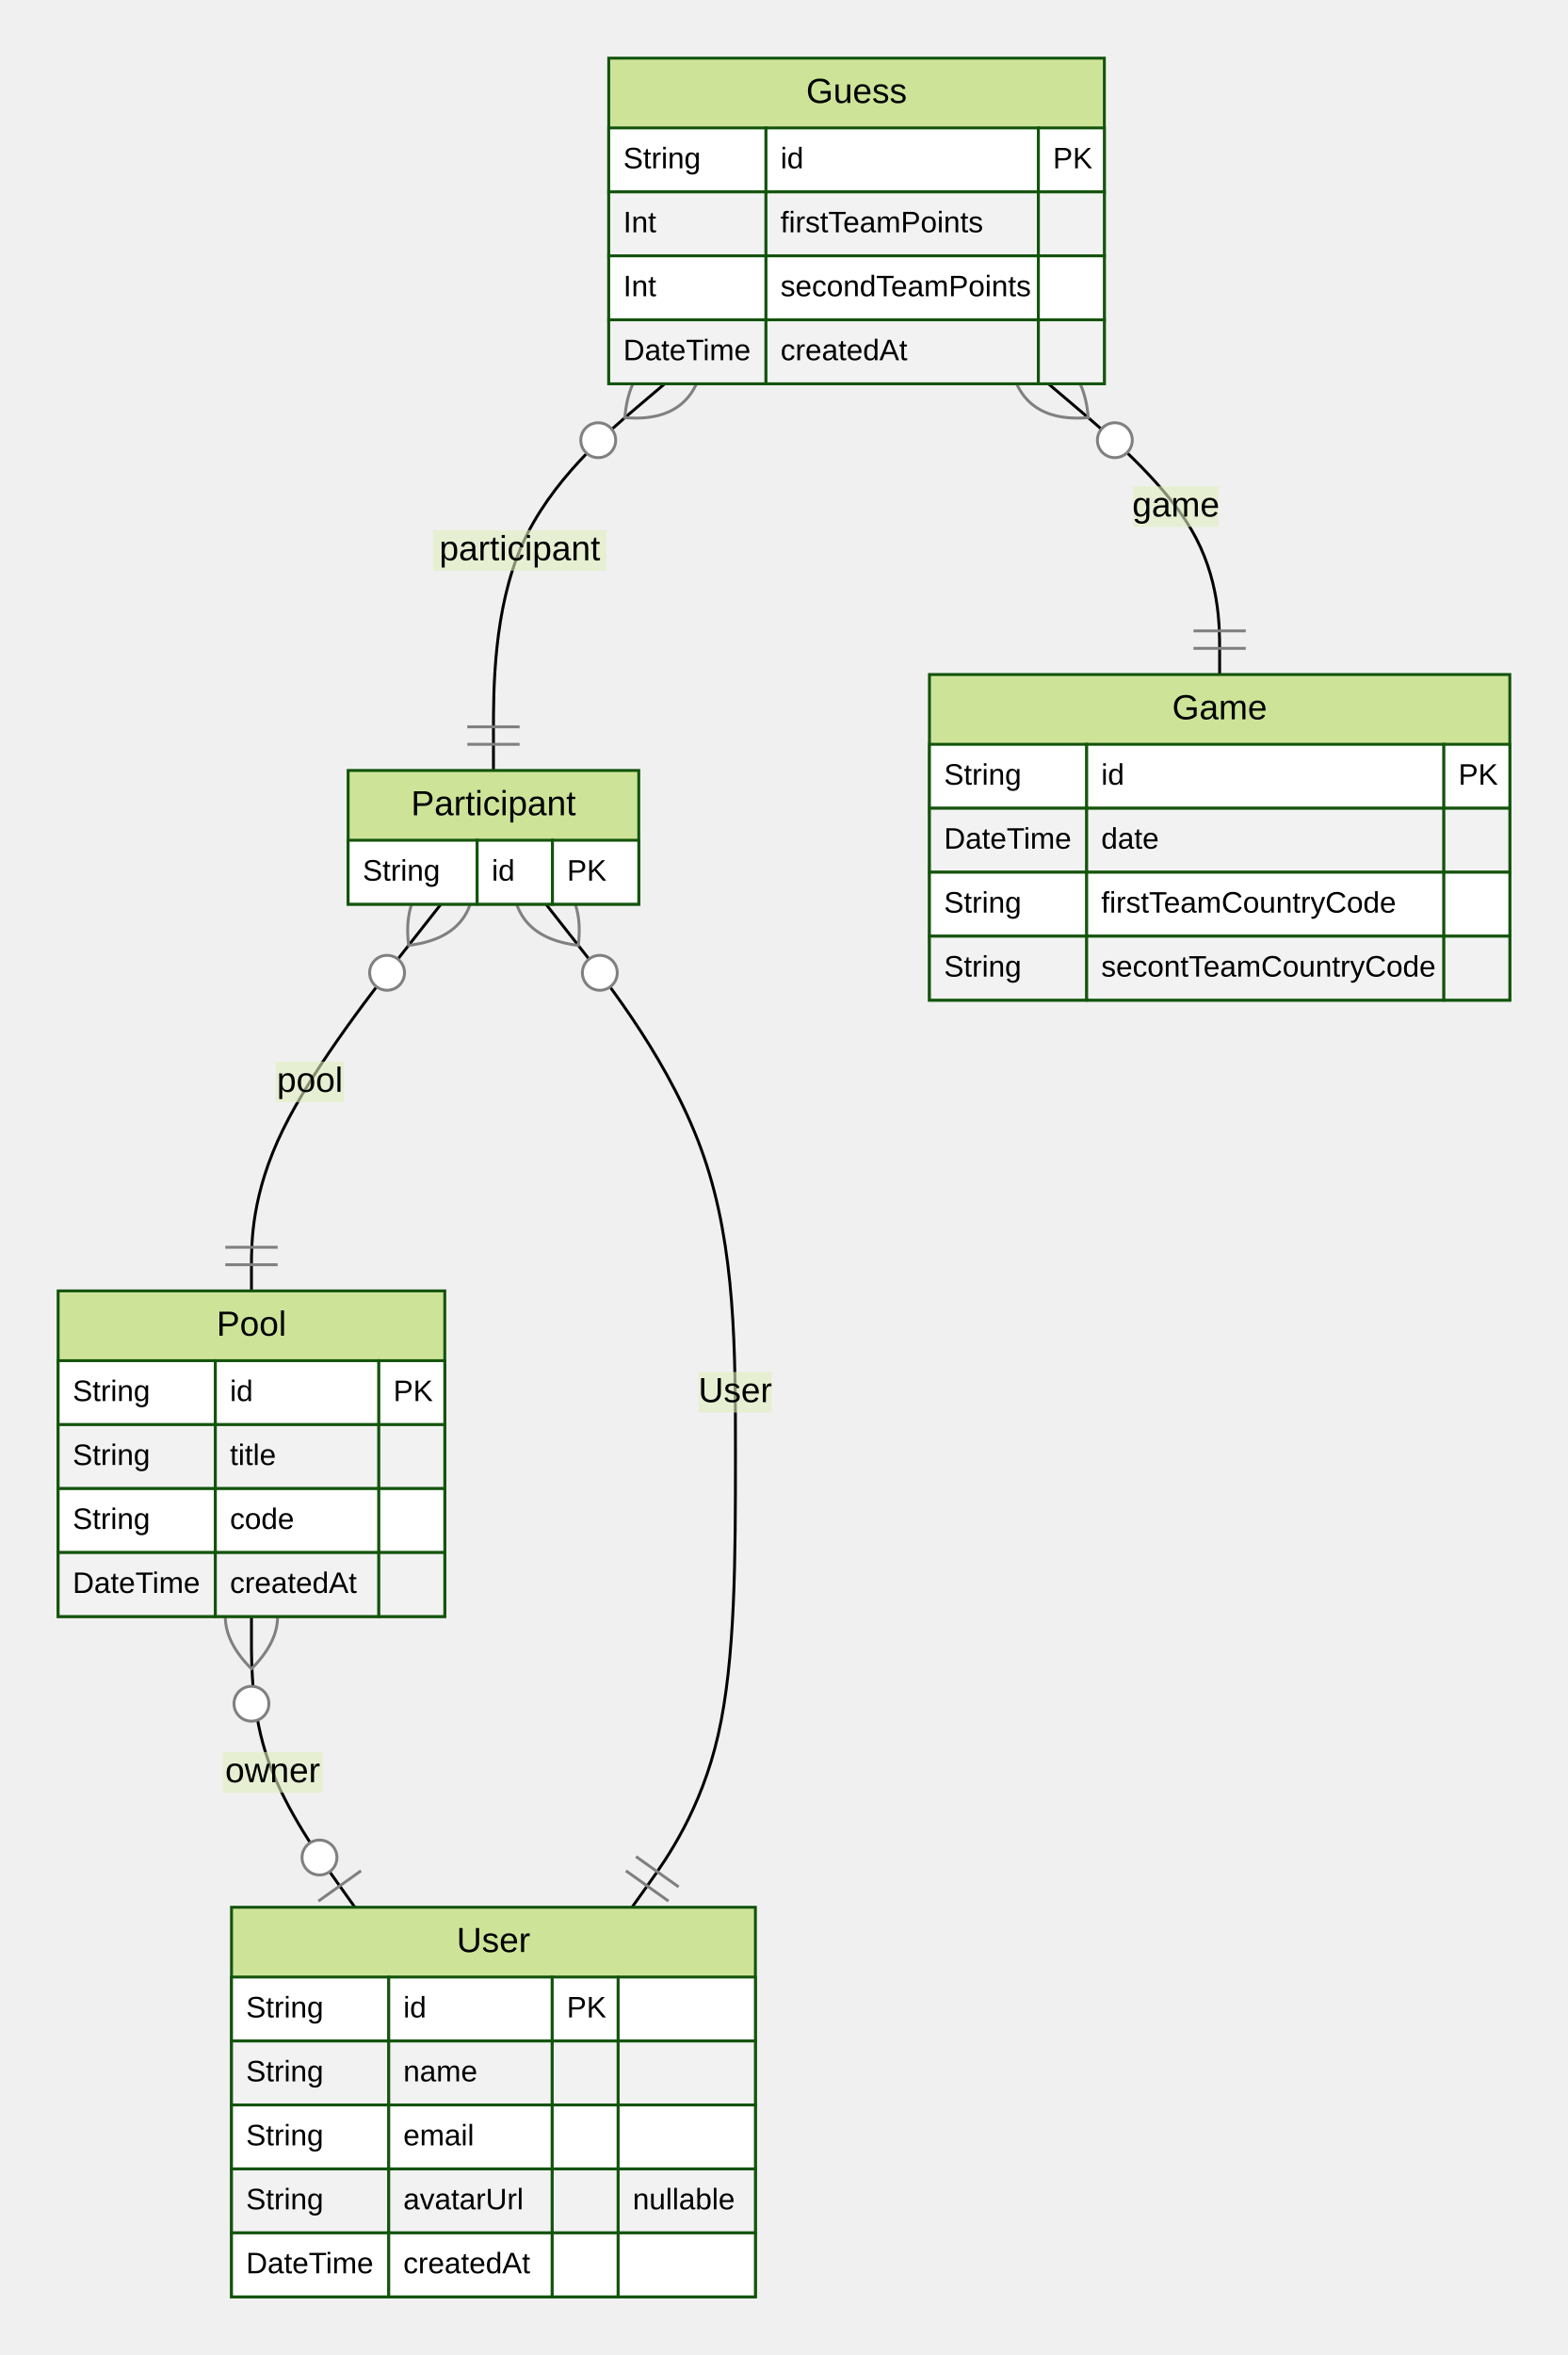
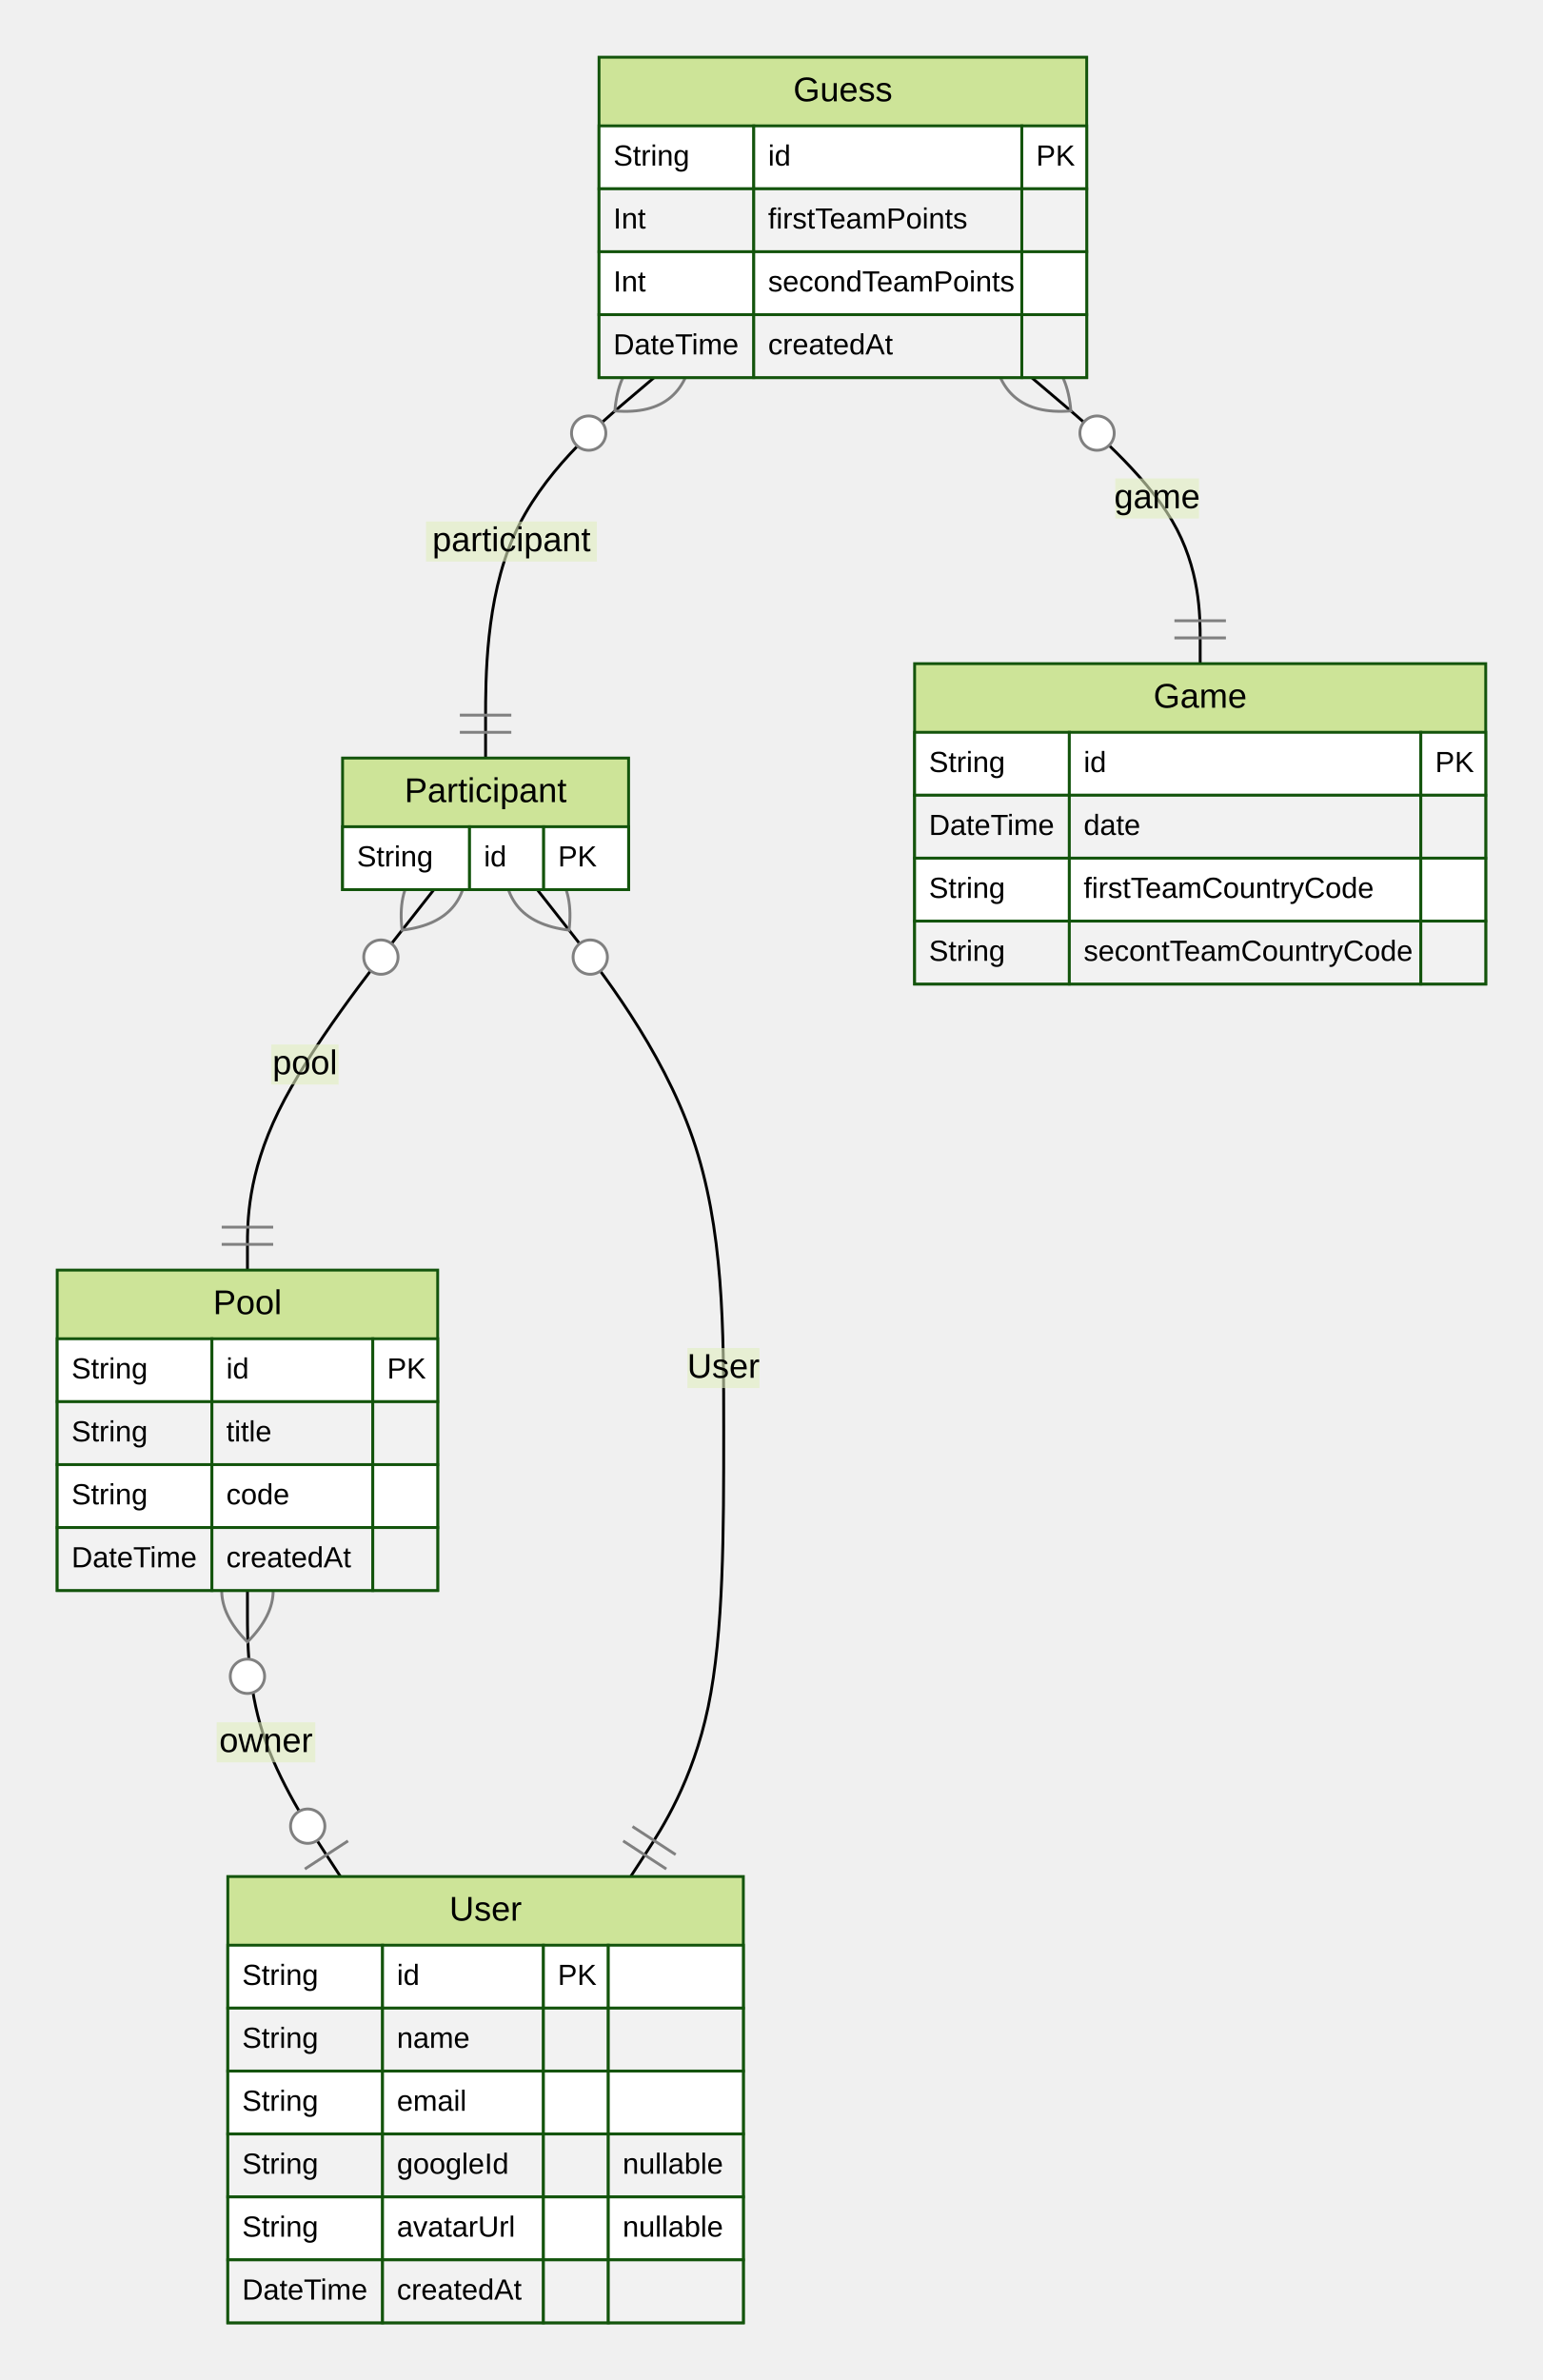
- <svg xmlns="http://www.w3.org/2000/svg" aria-labelledby="chart-title-mermaid-0 chart-desc-mermaid-0" role="img" viewBox="0 0 539.444 810" style="max-width: 539.444px; background-color: white;" width="100%" id="mermaid-0">
+ <svg xmlns="http://www.w3.org/2000/svg" aria-labelledby="chart-title-mermaid-0 chart-desc-mermaid-0" role="img" viewBox="0 0 539.444 832" style="max-width: 539.444px; background-color: white;" width="100%" id="mermaid-0">
  <style>#mermaid-0 {font-family:"trebuchet ms",verdana,arial,sans-serif;font-size:16px;fill:#000000;}#mermaid-0 .error-icon{fill:#552222;}#mermaid-0 .error-text{fill:#552222;stroke:#552222;}#mermaid-0 .edge-thickness-normal{stroke-width:2px;}#mermaid-0 .edge-thickness-thick{stroke-width:3.5px;}#mermaid-0 .edge-pattern-solid{stroke-dasharray:0;}#mermaid-0 .edge-pattern-dashed{stroke-dasharray:3;}#mermaid-0 .edge-pattern-dotted{stroke-dasharray:2;}#mermaid-0 .marker{fill:#000000;stroke:#000000;}#mermaid-0 .marker.cross{stroke:#000000;}#mermaid-0 svg{font-family:"trebuchet ms",verdana,arial,sans-serif;font-size:16px;}#mermaid-0 .entityBox{fill:#cde498;stroke:#13540c;}#mermaid-0 .attributeBoxOdd{fill:#ffffff;stroke:#13540c;}#mermaid-0 .attributeBoxEven{fill:#f2f2f2;stroke:#13540c;}#mermaid-0 .relationshipLabelBox{fill:hsl(78.158, 58.462%, 84.51%);opacity:0.7;background-color:hsl(78.158, 58.462%, 84.51%);}#mermaid-0 .relationshipLabelBox rect{opacity:0.5;}#mermaid-0 .relationshipLine{stroke:#000000;}#mermaid-0 :root{--mermaid-font-family:"trebuchet ms",verdana,arial,sans-serif;}</style>
  <g />
  <defs>
    <marker orient="auto" markerHeight="18" markerWidth="18" refY="9" refX="0" id="ONLY_ONE_START">
      <path d="M9,0 L9,18 M15,0 L15,18" fill="none" stroke="gray" />
    </marker>
  </defs>
  <defs>
    <marker orient="auto" markerHeight="18" markerWidth="18" refY="9" refX="18" id="ONLY_ONE_END">
      <path d="M3,0 L3,18 M9,0 L9,18" fill="none" stroke="gray" />
    </marker>
  </defs>
  <defs>
    <marker orient="auto" markerHeight="18" markerWidth="30" refY="9" refX="0" id="ZERO_OR_ONE_START">
      <circle r="6" cy="9" cx="21" fill="white" stroke="gray" />
      <path d="M9,0 L9,18" fill="none" stroke="gray" />
    </marker>
  </defs>
  <defs>
    <marker orient="auto" markerHeight="18" markerWidth="30" refY="9" refX="30" id="ZERO_OR_ONE_END">
      <circle r="6" cy="9" cx="9" fill="white" stroke="gray" />
      <path d="M21,0 L21,18" fill="none" stroke="gray" />
    </marker>
  </defs>
  <defs>
    <marker orient="auto" markerHeight="36" markerWidth="45" refY="18" refX="18" id="ONE_OR_MORE_START">
      <path d="M0,18 Q 18,0 36,18 Q 18,36 0,18 M42,9 L42,27" fill="none" stroke="gray" />
    </marker>
  </defs>
  <defs>
    <marker orient="auto" markerHeight="36" markerWidth="45" refY="18" refX="27" id="ONE_OR_MORE_END">
      <path d="M3,9 L3,27 M9,18 Q27,0 45,18 Q27,36 9,18" fill="none" stroke="gray" />
    </marker>
  </defs>
  <defs>
    <marker orient="auto" markerHeight="36" markerWidth="57" refY="18" refX="18" id="ZERO_OR_MORE_START">
      <circle r="6" cy="18" cx="48" fill="white" stroke="gray" />
      <path d="M0,18 Q18,0 36,18 Q18,36 0,18" fill="none" stroke="gray" />
    </marker>
  </defs>
  <defs>
    <marker orient="auto" markerHeight="36" markerWidth="57" refY="18" refX="39" id="ZERO_OR_MORE_END">
      <circle r="6" cy="18" cx="9" fill="white" stroke="gray" />
      <path d="M21,18 Q39,0 57,18 Q39,36 21,18" fill="none" stroke="gray" />
    </marker>
  </defs>
-   <path marker-start="url(#ZERO_OR_MORE_START)" marker-end="url(#ZERO_OR_ONE_END)" fill="none" stroke="gray" d="M86.513,556L86.513,564.333C86.513,572.667,86.513,589.333,92.443,606C98.373,622.667,110.233,639.333,116.163,647.667L122.093,656" class="er relationshipLine" />
-   <path marker-start="url(#ZERO_OR_MORE_START)" marker-end="url(#ONLY_ONE_END)" fill="none" stroke="gray" d="M187.835,311L198.7,324.833C209.565,338.667,231.296,366.333,242.161,397.833C253.026,429.333,253.026,464.667,253.026,500C253.026,535.333,253.026,570.667,247.096,596.667C241.167,622.667,229.307,639.333,223.377,647.667L217.447,656" class="er relationshipLine" />
+   <path marker-start="url(#ZERO_OR_MORE_START)" marker-end="url(#ZERO_OR_ONE_END)" fill="none" stroke="gray" d="M86.513,556L86.513,564.333C86.513,572.667,86.513,589.333,91.934,606C97.354,622.667,108.195,639.333,113.615,647.667L119.035,656" class="er relationshipLine" />
+   <path marker-start="url(#ZERO_OR_MORE_START)" marker-end="url(#ONLY_ONE_END)" fill="none" stroke="gray" d="M187.835,311L198.7,324.833C209.565,338.667,231.296,366.333,242.161,397.833C253.026,429.333,253.026,464.667,253.026,500C253.026,535.333,253.026,570.667,247.606,596.667C242.186,622.667,231.345,639.333,225.925,647.667L220.504,656" class="er relationshipLine" />
  <path marker-start="url(#ZERO_OR_MORE_START)" marker-end="url(#ONLY_ONE_END)" fill="none" stroke="gray" d="M151.705,311L140.839,324.833C129.974,338.667,108.244,366.333,97.378,388.5C86.513,410.667,86.513,427.333,86.513,435.667L86.513,444" class="er relationshipLine" />
  <path marker-start="url(#ZERO_OR_MORE_START)" marker-end="url(#ONLY_ONE_END)" fill="none" stroke="gray" d="M360.683,132L370.504,140.333C380.324,148.667,399.966,165.333,409.786,182C419.607,198.667,419.607,215.333,419.607,223.667L419.607,232" class="er relationshipLine" />
  <path marker-start="url(#ZERO_OR_MORE_START)" marker-end="url(#ONLY_ONE_END)" fill="none" stroke="gray" d="M228.694,132L218.873,140.333C209.052,148.667,189.411,165.333,179.59,187.5C169.77,209.667,169.77,237.333,169.77,251.167L169.77,265" class="er relationshipLine" />
  <g transform="translate(20,444 )" id="Pool">
    <rect height="112" width="133.026" y="0" x="0" stroke="gray" fill-opacity="100%" fill="honeydew" class="er entityBox" />
    <text transform="translate(66.51321,12)" style="font-family: &quot;trebuchet ms&quot;, verdana, arial, sans-serif;; font-size: 12px" text-anchor="middle" dominant-baseline="middle" y="0" x="0" id="entity-Pool" class="er entityLabel">Pool</text>
    <rect height="22" width="54.096" y="24" x="0" stroke="gray" fill-opacity="100%" fill="honeydew" class="er attributeBoxOdd" />
    <text transform="translate(5,35)" style="font-family: &quot;trebuchet ms&quot;, verdana, arial, sans-serif;; font-size: 10.2px" text-anchor="left" dominant-baseline="middle" y="0" x="0" id="entity-Pool-attr-1-type" class="er entityLabel">String</text>
    <rect height="22" width="56.243" y="24" x="54.096" stroke="gray" fill-opacity="100%" fill="honeydew" class="er attributeBoxOdd" />
    <text transform="translate(59.09555,35)" style="font-family: &quot;trebuchet ms&quot;, verdana, arial, sans-serif;; font-size: 10.2px" text-anchor="left" dominant-baseline="middle" y="0" x="0" id="entity-Pool-attr-1-name" class="er entityLabel">id</text>
    <rect height="22" width="22.688" y="24" x="110.339" stroke="gray" fill-opacity="100%" fill="honeydew" class="er attributeBoxOdd" />
    <text transform="translate(115.3387,35)" style="font-family: &quot;trebuchet ms&quot;, verdana, arial, sans-serif;; font-size: 10.2px" text-anchor="left" dominant-baseline="middle" y="0" x="0" id="entity-Pool-attr-1-key" class="er entityLabel">PK</text>
    <rect height="22" width="54.096" y="46" x="0" stroke="gray" fill-opacity="100%" fill="honeydew" class="er attributeBoxEven" />
    <text transform="translate(5,57)" style="font-family: &quot;trebuchet ms&quot;, verdana, arial, sans-serif;; font-size: 10.2px" text-anchor="left" dominant-baseline="middle" y="0" x="0" id="entity-Pool-attr-2-type" class="er entityLabel">String</text>
    <rect height="22" width="56.243" y="46" x="54.096" stroke="gray" fill-opacity="100%" fill="honeydew" class="er attributeBoxEven" />
    <text transform="translate(59.09555,57)" style="font-family: &quot;trebuchet ms&quot;, verdana, arial, sans-serif;; font-size: 10.2px" text-anchor="left" dominant-baseline="middle" y="0" x="0" id="entity-Pool-attr-2-name" class="er entityLabel">title</text>
    <rect height="22" width="22.688" y="46" x="110.339" stroke="gray" fill-opacity="100%" fill="honeydew" class="er attributeBoxEven" />
    <text transform="translate(115.3387,57)" style="font-family: &quot;trebuchet ms&quot;, verdana, arial, sans-serif;; font-size: 10.2px" text-anchor="left" dominant-baseline="middle" y="0" x="0" id="entity-Pool-attr-2-key" class="er entityLabel" />
    <rect height="22" width="54.096" y="68" x="0" stroke="gray" fill-opacity="100%" fill="honeydew" class="er attributeBoxOdd" />
    <text transform="translate(5,79)" style="font-family: &quot;trebuchet ms&quot;, verdana, arial, sans-serif;; font-size: 10.2px" text-anchor="left" dominant-baseline="middle" y="0" x="0" id="entity-Pool-attr-3-type" class="er entityLabel">String</text>
    <rect height="22" width="56.243" y="68" x="54.096" stroke="gray" fill-opacity="100%" fill="honeydew" class="er attributeBoxOdd" />
    <text transform="translate(59.09555,79)" style="font-family: &quot;trebuchet ms&quot;, verdana, arial, sans-serif;; font-size: 10.2px" text-anchor="left" dominant-baseline="middle" y="0" x="0" id="entity-Pool-attr-3-name" class="er entityLabel">code</text>
    <rect height="22" width="22.688" y="68" x="110.339" stroke="gray" fill-opacity="100%" fill="honeydew" class="er attributeBoxOdd" />
    <text transform="translate(115.3387,79)" style="font-family: &quot;trebuchet ms&quot;, verdana, arial, sans-serif;; font-size: 10.2px" text-anchor="left" dominant-baseline="middle" y="0" x="0" id="entity-Pool-attr-3-key" class="er entityLabel" />
    <rect height="22" width="54.096" y="90" x="0" stroke="gray" fill-opacity="100%" fill="honeydew" class="er attributeBoxEven" />
    <text transform="translate(5,101)" style="font-family: &quot;trebuchet ms&quot;, verdana, arial, sans-serif;; font-size: 10.2px" text-anchor="left" dominant-baseline="middle" y="0" x="0" id="entity-Pool-attr-4-type" class="er entityLabel">DateTime</text>
    <rect height="22" width="56.243" y="90" x="54.096" stroke="gray" fill-opacity="100%" fill="honeydew" class="er attributeBoxEven" />
    <text transform="translate(59.09555,101)" style="font-family: &quot;trebuchet ms&quot;, verdana, arial, sans-serif;; font-size: 10.2px" text-anchor="left" dominant-baseline="middle" y="0" x="0" id="entity-Pool-attr-4-name" class="er entityLabel">createdAt</text>
    <rect height="22" width="22.688" y="90" x="110.339" stroke="gray" fill-opacity="100%" fill="honeydew" class="er attributeBoxEven" />
    <text transform="translate(115.3387,101)" style="font-family: &quot;trebuchet ms&quot;, verdana, arial, sans-serif;; font-size: 10.2px" text-anchor="left" dominant-baseline="middle" y="0" x="0" id="entity-Pool-attr-4-key" class="er entityLabel" />
  </g>
  <g transform="translate(119.7698,265 )" id="Participant">
    <rect height="46" width="100" y="0" x="0" stroke="gray" fill-opacity="100%" fill="honeydew" class="er entityBox" />
    <text transform="translate(50,12)" style="font-family: &quot;trebuchet ms&quot;, verdana, arial, sans-serif;; font-size: 12px" text-anchor="middle" dominant-baseline="middle" y="0" x="0" id="entity-Participant" class="er entityLabel">Participant</text>
    <rect height="22" width="44.399" y="24" x="0" stroke="gray" fill-opacity="100%" fill="honeydew" class="er attributeBoxOdd" />
    <text transform="translate(5,35)" style="font-family: &quot;trebuchet ms&quot;, verdana, arial, sans-serif;; font-size: 10.2px" text-anchor="left" dominant-baseline="middle" y="0" x="0" id="entity-Participant-attr-1-type" class="er entityLabel">String</text>
    <rect height="22" width="25.911" y="24" x="44.399" stroke="gray" fill-opacity="100%" fill="honeydew" class="er attributeBoxOdd" />
    <text transform="translate(49.39862,35)" style="font-family: &quot;trebuchet ms&quot;, verdana, arial, sans-serif;; font-size: 10.2px" text-anchor="left" dominant-baseline="middle" y="0" x="0" id="entity-Participant-attr-1-name" class="er entityLabel">id</text>
    <rect height="22" width="29.69" y="24" x="70.31" stroke="gray" fill-opacity="100%" fill="honeydew" class="er attributeBoxOdd" />
    <text transform="translate(75.30976,35)" style="font-family: &quot;trebuchet ms&quot;, verdana, arial, sans-serif;; font-size: 10.2px" text-anchor="left" dominant-baseline="middle" y="0" x="0" id="entity-Participant-attr-1-key" class="er entityLabel">PK</text>
  </g>
  <g transform="translate(79.65034,656 )" id="User">
-     <rect height="134" width="180.239" y="0" x="0" stroke="gray" fill-opacity="100%" fill="honeydew" class="er entityBox" />
+     <rect height="156" width="180.239" y="0" x="0" stroke="gray" fill-opacity="100%" fill="honeydew" class="er entityBox" />
    <text transform="translate(90.11948,12)" style="font-family: &quot;trebuchet ms&quot;, verdana, arial, sans-serif;; font-size: 12px" text-anchor="middle" dominant-baseline="middle" y="0" x="0" id="entity-User" class="er entityLabel">User</text>
    <rect height="22" width="54.096" y="24" x="0" stroke="gray" fill-opacity="100%" fill="honeydew" class="er attributeBoxOdd" />
    <text transform="translate(5,35)" style="font-family: &quot;trebuchet ms&quot;, verdana, arial, sans-serif;; font-size: 10.2px" text-anchor="left" dominant-baseline="middle" y="0" x="0" id="entity-User-attr-1-type" class="er entityLabel">String</text>
    <rect height="22" width="56.243" y="24" x="54.096" stroke="gray" fill-opacity="100%" fill="honeydew" class="er attributeBoxOdd" />
    <text transform="translate(59.09555,35)" style="font-family: &quot;trebuchet ms&quot;, verdana, arial, sans-serif;; font-size: 10.2px" text-anchor="left" dominant-baseline="middle" y="0" x="0" id="entity-User-attr-1-name" class="er entityLabel">id</text>
    <rect height="22" width="22.688" y="24" x="110.339" stroke="gray" fill-opacity="100%" fill="honeydew" class="er attributeBoxOdd" />
    <text transform="translate(115.3387,35)" style="font-family: &quot;trebuchet ms&quot;, verdana, arial, sans-serif;; font-size: 10.2px" text-anchor="left" dominant-baseline="middle" y="0" x="0" id="entity-User-attr-1-key" class="er entityLabel">PK</text>
    <rect height="22" width="47.213" y="24" x="133.026" stroke="gray" fill-opacity="100%" fill="honeydew" class="er attributeBoxOdd" />
    <text transform="translate(138.0264,35)" style="font-family: &quot;trebuchet ms&quot;, verdana, arial, sans-serif;; font-size: 10.2px" text-anchor="left" dominant-baseline="middle" y="0" x="0" id="entity-User-attr-1-comment" class="er entityLabel" />
    <rect height="22" width="54.096" y="46" x="0" stroke="gray" fill-opacity="100%" fill="honeydew" class="er attributeBoxEven" />
    <text transform="translate(5,57)" style="font-family: &quot;trebuchet ms&quot;, verdana, arial, sans-serif;; font-size: 10.2px" text-anchor="left" dominant-baseline="middle" y="0" x="0" id="entity-User-attr-2-type" class="er entityLabel">String</text>
    <rect height="22" width="56.243" y="46" x="54.096" stroke="gray" fill-opacity="100%" fill="honeydew" class="er attributeBoxEven" />
    <text transform="translate(59.09555,57)" style="font-family: &quot;trebuchet ms&quot;, verdana, arial, sans-serif;; font-size: 10.2px" text-anchor="left" dominant-baseline="middle" y="0" x="0" id="entity-User-attr-2-name" class="er entityLabel">name</text>
    <rect height="22" width="22.688" y="46" x="110.339" stroke="gray" fill-opacity="100%" fill="honeydew" class="er attributeBoxEven" />
    <text transform="translate(115.3387,57)" style="font-family: &quot;trebuchet ms&quot;, verdana, arial, sans-serif;; font-size: 10.2px" text-anchor="left" dominant-baseline="middle" y="0" x="0" id="entity-User-attr-2-key" class="er entityLabel" />
    <rect height="22" width="47.213" y="46" x="133.026" stroke="gray" fill-opacity="100%" fill="honeydew" class="er attributeBoxEven" />
    <text transform="translate(138.0264,57)" style="font-family: &quot;trebuchet ms&quot;, verdana, arial, sans-serif;; font-size: 10.2px" text-anchor="left" dominant-baseline="middle" y="0" x="0" id="entity-User-attr-2-comment" class="er entityLabel" />
    <rect height="22" width="54.096" y="68" x="0" stroke="gray" fill-opacity="100%" fill="honeydew" class="er attributeBoxOdd" />
    <text transform="translate(5,79)" style="font-family: &quot;trebuchet ms&quot;, verdana, arial, sans-serif;; font-size: 10.2px" text-anchor="left" dominant-baseline="middle" y="0" x="0" id="entity-User-attr-3-type" class="er entityLabel">String</text>
    <rect height="22" width="56.243" y="68" x="54.096" stroke="gray" fill-opacity="100%" fill="honeydew" class="er attributeBoxOdd" />
    <text transform="translate(59.09555,79)" style="font-family: &quot;trebuchet ms&quot;, verdana, arial, sans-serif;; font-size: 10.2px" text-anchor="left" dominant-baseline="middle" y="0" x="0" id="entity-User-attr-3-name" class="er entityLabel">email</text>
    <rect height="22" width="22.688" y="68" x="110.339" stroke="gray" fill-opacity="100%" fill="honeydew" class="er attributeBoxOdd" />
    <text transform="translate(115.3387,79)" style="font-family: &quot;trebuchet ms&quot;, verdana, arial, sans-serif;; font-size: 10.2px" text-anchor="left" dominant-baseline="middle" y="0" x="0" id="entity-User-attr-3-key" class="er entityLabel" />
    <rect height="22" width="47.213" y="68" x="133.026" stroke="gray" fill-opacity="100%" fill="honeydew" class="er attributeBoxOdd" />
    <text transform="translate(138.0264,79)" style="font-family: &quot;trebuchet ms&quot;, verdana, arial, sans-serif;; font-size: 10.2px" text-anchor="left" dominant-baseline="middle" y="0" x="0" id="entity-User-attr-3-comment" class="er entityLabel" />
    <rect height="22" width="54.096" y="90" x="0" stroke="gray" fill-opacity="100%" fill="honeydew" class="er attributeBoxEven" />
    <text transform="translate(5,101)" style="font-family: &quot;trebuchet ms&quot;, verdana, arial, sans-serif;; font-size: 10.2px" text-anchor="left" dominant-baseline="middle" y="0" x="0" id="entity-User-attr-4-type" class="er entityLabel">String</text>
    <rect height="22" width="56.243" y="90" x="54.096" stroke="gray" fill-opacity="100%" fill="honeydew" class="er attributeBoxEven" />
-     <text transform="translate(59.09555,101)" style="font-family: &quot;trebuchet ms&quot;, verdana, arial, sans-serif;; font-size: 10.2px" text-anchor="left" dominant-baseline="middle" y="0" x="0" id="entity-User-attr-4-name" class="er entityLabel">avatarUrl</text>
+     <text transform="translate(59.09555,101)" style="font-family: &quot;trebuchet ms&quot;, verdana, arial, sans-serif;; font-size: 10.2px" text-anchor="left" dominant-baseline="middle" y="0" x="0" id="entity-User-attr-4-name" class="er entityLabel">googleId</text>
    <rect height="22" width="22.688" y="90" x="110.339" stroke="gray" fill-opacity="100%" fill="honeydew" class="er attributeBoxEven" />
    <text transform="translate(115.3387,101)" style="font-family: &quot;trebuchet ms&quot;, verdana, arial, sans-serif;; font-size: 10.2px" text-anchor="left" dominant-baseline="middle" y="0" x="0" id="entity-User-attr-4-key" class="er entityLabel" />
    <rect height="22" width="47.213" y="90" x="133.026" stroke="gray" fill-opacity="100%" fill="honeydew" class="er attributeBoxEven" />
    <text transform="translate(138.0264,101)" style="font-family: &quot;trebuchet ms&quot;, verdana, arial, sans-serif;; font-size: 10.2px" text-anchor="left" dominant-baseline="middle" y="0" x="0" id="entity-User-attr-4-comment" class="er entityLabel">nullable</text>
    <rect height="22" width="54.096" y="112" x="0" stroke="gray" fill-opacity="100%" fill="honeydew" class="er attributeBoxOdd" />
-     <text transform="translate(5,123)" style="font-family: &quot;trebuchet ms&quot;, verdana, arial, sans-serif;; font-size: 10.2px" text-anchor="left" dominant-baseline="middle" y="0" x="0" id="entity-User-attr-5-type" class="er entityLabel">DateTime</text>
+     <text transform="translate(5,123)" style="font-family: &quot;trebuchet ms&quot;, verdana, arial, sans-serif;; font-size: 10.2px" text-anchor="left" dominant-baseline="middle" y="0" x="0" id="entity-User-attr-5-type" class="er entityLabel">String</text>
    <rect height="22" width="56.243" y="112" x="54.096" stroke="gray" fill-opacity="100%" fill="honeydew" class="er attributeBoxOdd" />
-     <text transform="translate(59.09555,123)" style="font-family: &quot;trebuchet ms&quot;, verdana, arial, sans-serif;; font-size: 10.2px" text-anchor="left" dominant-baseline="middle" y="0" x="0" id="entity-User-attr-5-name" class="er entityLabel">createdAt</text>
+     <text transform="translate(59.09555,123)" style="font-family: &quot;trebuchet ms&quot;, verdana, arial, sans-serif;; font-size: 10.2px" text-anchor="left" dominant-baseline="middle" y="0" x="0" id="entity-User-attr-5-name" class="er entityLabel">avatarUrl</text>
    <rect height="22" width="22.688" y="112" x="110.339" stroke="gray" fill-opacity="100%" fill="honeydew" class="er attributeBoxOdd" />
    <text transform="translate(115.3387,123)" style="font-family: &quot;trebuchet ms&quot;, verdana, arial, sans-serif;; font-size: 10.2px" text-anchor="left" dominant-baseline="middle" y="0" x="0" id="entity-User-attr-5-key" class="er entityLabel" />
    <rect height="22" width="47.213" y="112" x="133.026" stroke="gray" fill-opacity="100%" fill="honeydew" class="er attributeBoxOdd" />
-     <text transform="translate(138.0264,123)" style="font-family: &quot;trebuchet ms&quot;, verdana, arial, sans-serif;; font-size: 10.2px" text-anchor="left" dominant-baseline="middle" y="0" x="0" id="entity-User-attr-5-comment" class="er entityLabel" />
+     <text transform="translate(138.0264,123)" style="font-family: &quot;trebuchet ms&quot;, verdana, arial, sans-serif;; font-size: 10.2px" text-anchor="left" dominant-baseline="middle" y="0" x="0" id="entity-User-attr-5-comment" class="er entityLabel">nullable</text>
+     <rect height="22" width="54.096" y="134" x="0" stroke="gray" fill-opacity="100%" fill="honeydew" class="er attributeBoxEven" />
+     <text transform="translate(5,145)" style="font-family: &quot;trebuchet ms&quot;, verdana, arial, sans-serif;; font-size: 10.2px" text-anchor="left" dominant-baseline="middle" y="0" x="0" id="entity-User-attr-6-type" class="er entityLabel">DateTime</text>
+     <rect height="22" width="56.243" y="134" x="54.096" stroke="gray" fill-opacity="100%" fill="honeydew" class="er attributeBoxEven" />
+     <text transform="translate(59.09555,145)" style="font-family: &quot;trebuchet ms&quot;, verdana, arial, sans-serif;; font-size: 10.2px" text-anchor="left" dominant-baseline="middle" y="0" x="0" id="entity-User-attr-6-name" class="er entityLabel">createdAt</text>
+     <rect height="22" width="22.688" y="134" x="110.339" stroke="gray" fill-opacity="100%" fill="honeydew" class="er attributeBoxEven" />
+     <text transform="translate(115.3387,145)" style="font-family: &quot;trebuchet ms&quot;, verdana, arial, sans-serif;; font-size: 10.2px" text-anchor="left" dominant-baseline="middle" y="0" x="0" id="entity-User-attr-6-key" class="er entityLabel" />
+     <rect height="22" width="47.213" y="134" x="133.026" stroke="gray" fill-opacity="100%" fill="honeydew" class="er attributeBoxEven" />
+     <text transform="translate(138.0264,145)" style="font-family: &quot;trebuchet ms&quot;, verdana, arial, sans-serif;; font-size: 10.2px" text-anchor="left" dominant-baseline="middle" y="0" x="0" id="entity-User-attr-6-comment" class="er entityLabel" />
  </g>
  <g transform="translate(319.7698,232 )" id="Game">
    <rect height="112" width="199.674" y="0" x="0" stroke="gray" fill-opacity="100%" fill="honeydew" class="er entityBox" />
    <text transform="translate(99.83695,12)" style="font-family: &quot;trebuchet ms&quot;, verdana, arial, sans-serif;; font-size: 12px" text-anchor="middle" dominant-baseline="middle" y="0" x="0" id="entity-Game" class="er entityLabel">Game</text>
    <rect height="22" width="54.096" y="24" x="0" stroke="gray" fill-opacity="100%" fill="honeydew" class="er attributeBoxOdd" />
    <text transform="translate(5,35)" style="font-family: &quot;trebuchet ms&quot;, verdana, arial, sans-serif;; font-size: 10.2px" text-anchor="left" dominant-baseline="middle" y="0" x="0" id="entity-Game-attr-1-type" class="er entityLabel">String</text>
    <rect height="22" width="122.891" y="24" x="54.096" stroke="gray" fill-opacity="100%" fill="honeydew" class="er attributeBoxOdd" />
    <text transform="translate(59.09555,35)" style="font-family: &quot;trebuchet ms&quot;, verdana, arial, sans-serif;; font-size: 10.2px" text-anchor="left" dominant-baseline="middle" y="0" x="0" id="entity-Game-attr-1-name" class="er entityLabel">id</text>
    <rect height="22" width="22.688" y="24" x="176.986" stroke="gray" fill-opacity="100%" fill="honeydew" class="er attributeBoxOdd" />
    <text transform="translate(181.9862,35)" style="font-family: &quot;trebuchet ms&quot;, verdana, arial, sans-serif;; font-size: 10.2px" text-anchor="left" dominant-baseline="middle" y="0" x="0" id="entity-Game-attr-1-key" class="er entityLabel">PK</text>
    <rect height="22" width="54.096" y="46" x="0" stroke="gray" fill-opacity="100%" fill="honeydew" class="er attributeBoxEven" />
    <text transform="translate(5,57)" style="font-family: &quot;trebuchet ms&quot;, verdana, arial, sans-serif;; font-size: 10.2px" text-anchor="left" dominant-baseline="middle" y="0" x="0" id="entity-Game-attr-2-type" class="er entityLabel">DateTime</text>
    <rect height="22" width="122.891" y="46" x="54.096" stroke="gray" fill-opacity="100%" fill="honeydew" class="er attributeBoxEven" />
    <text transform="translate(59.09555,57)" style="font-family: &quot;trebuchet ms&quot;, verdana, arial, sans-serif;; font-size: 10.2px" text-anchor="left" dominant-baseline="middle" y="0" x="0" id="entity-Game-attr-2-name" class="er entityLabel">date</text>
    <rect height="22" width="22.688" y="46" x="176.986" stroke="gray" fill-opacity="100%" fill="honeydew" class="er attributeBoxEven" />
    <text transform="translate(181.9862,57)" style="font-family: &quot;trebuchet ms&quot;, verdana, arial, sans-serif;; font-size: 10.2px" text-anchor="left" dominant-baseline="middle" y="0" x="0" id="entity-Game-attr-2-key" class="er entityLabel" />
    <rect height="22" width="54.096" y="68" x="0" stroke="gray" fill-opacity="100%" fill="honeydew" class="er attributeBoxOdd" />
    <text transform="translate(5,79)" style="font-family: &quot;trebuchet ms&quot;, verdana, arial, sans-serif;; font-size: 10.2px" text-anchor="left" dominant-baseline="middle" y="0" x="0" id="entity-Game-attr-3-type" class="er entityLabel">String</text>
    <rect height="22" width="122.891" y="68" x="54.096" stroke="gray" fill-opacity="100%" fill="honeydew" class="er attributeBoxOdd" />
    <text transform="translate(59.09555,79)" style="font-family: &quot;trebuchet ms&quot;, verdana, arial, sans-serif;; font-size: 10.2px" text-anchor="left" dominant-baseline="middle" y="0" x="0" id="entity-Game-attr-3-name" class="er entityLabel">firstTeamCountryCode</text>
    <rect height="22" width="22.688" y="68" x="176.986" stroke="gray" fill-opacity="100%" fill="honeydew" class="er attributeBoxOdd" />
    <text transform="translate(181.9862,79)" style="font-family: &quot;trebuchet ms&quot;, verdana, arial, sans-serif;; font-size: 10.2px" text-anchor="left" dominant-baseline="middle" y="0" x="0" id="entity-Game-attr-3-key" class="er entityLabel" />
    <rect height="22" width="54.096" y="90" x="0" stroke="gray" fill-opacity="100%" fill="honeydew" class="er attributeBoxEven" />
    <text transform="translate(5,101)" style="font-family: &quot;trebuchet ms&quot;, verdana, arial, sans-serif;; font-size: 10.2px" text-anchor="left" dominant-baseline="middle" y="0" x="0" id="entity-Game-attr-4-type" class="er entityLabel">String</text>
    <rect height="22" width="122.891" y="90" x="54.096" stroke="gray" fill-opacity="100%" fill="honeydew" class="er attributeBoxEven" />
    <text transform="translate(59.09555,101)" style="font-family: &quot;trebuchet ms&quot;, verdana, arial, sans-serif;; font-size: 10.2px" text-anchor="left" dominant-baseline="middle" y="0" x="0" id="entity-Game-attr-4-name" class="er entityLabel">secontTeamCountryCode</text>
    <rect height="22" width="22.688" y="90" x="176.986" stroke="gray" fill-opacity="100%" fill="honeydew" class="er attributeBoxEven" />
    <text transform="translate(181.9862,101)" style="font-family: &quot;trebuchet ms&quot;, verdana, arial, sans-serif;; font-size: 10.2px" text-anchor="left" dominant-baseline="middle" y="0" x="0" id="entity-Game-attr-4-key" class="er entityLabel" />
  </g>
  <g transform="translate(209.4361,20 )" id="Guess">
    <rect height="112" width="170.504" y="0" x="0" stroke="gray" fill-opacity="100%" fill="honeydew" class="er entityBox" />
    <text transform="translate(85.2522,12)" style="font-family: &quot;trebuchet ms&quot;, verdana, arial, sans-serif;; font-size: 12px" text-anchor="middle" dominant-baseline="middle" y="0" x="0" id="entity-Guess" class="er entityLabel">Guess</text>
    <rect height="22" width="54.096" y="24" x="0" stroke="gray" fill-opacity="100%" fill="honeydew" class="er attributeBoxOdd" />
    <text transform="translate(5,35)" style="font-family: &quot;trebuchet ms&quot;, verdana, arial, sans-serif;; font-size: 10.2px" text-anchor="left" dominant-baseline="middle" y="0" x="0" id="entity-Guess-attr-1-type" class="er entityLabel">String</text>
    <rect height="22" width="93.721" y="24" x="54.096" stroke="gray" fill-opacity="100%" fill="honeydew" class="er attributeBoxOdd" />
    <text transform="translate(59.09555,35)" style="font-family: &quot;trebuchet ms&quot;, verdana, arial, sans-serif;; font-size: 10.2px" text-anchor="left" dominant-baseline="middle" y="0" x="0" id="entity-Guess-attr-1-name" class="er entityLabel">id</text>
    <rect height="22" width="22.688" y="24" x="147.817" stroke="gray" fill-opacity="100%" fill="honeydew" class="er attributeBoxOdd" />
    <text transform="translate(152.8167,35)" style="font-family: &quot;trebuchet ms&quot;, verdana, arial, sans-serif;; font-size: 10.2px" text-anchor="left" dominant-baseline="middle" y="0" x="0" id="entity-Guess-attr-1-key" class="er entityLabel">PK</text>
    <rect height="22" width="54.096" y="46" x="0" stroke="gray" fill-opacity="100%" fill="honeydew" class="er attributeBoxEven" />
    <text transform="translate(5,57)" style="font-family: &quot;trebuchet ms&quot;, verdana, arial, sans-serif;; font-size: 10.2px" text-anchor="left" dominant-baseline="middle" y="0" x="0" id="entity-Guess-attr-2-type" class="er entityLabel">Int</text>
    <rect height="22" width="93.721" y="46" x="54.096" stroke="gray" fill-opacity="100%" fill="honeydew" class="er attributeBoxEven" />
    <text transform="translate(59.09555,57)" style="font-family: &quot;trebuchet ms&quot;, verdana, arial, sans-serif;; font-size: 10.2px" text-anchor="left" dominant-baseline="middle" y="0" x="0" id="entity-Guess-attr-2-name" class="er entityLabel">firstTeamPoints</text>
    <rect height="22" width="22.688" y="46" x="147.817" stroke="gray" fill-opacity="100%" fill="honeydew" class="er attributeBoxEven" />
    <text transform="translate(152.8167,57)" style="font-family: &quot;trebuchet ms&quot;, verdana, arial, sans-serif;; font-size: 10.2px" text-anchor="left" dominant-baseline="middle" y="0" x="0" id="entity-Guess-attr-2-key" class="er entityLabel" />
    <rect height="22" width="54.096" y="68" x="0" stroke="gray" fill-opacity="100%" fill="honeydew" class="er attributeBoxOdd" />
    <text transform="translate(5,79)" style="font-family: &quot;trebuchet ms&quot;, verdana, arial, sans-serif;; font-size: 10.2px" text-anchor="left" dominant-baseline="middle" y="0" x="0" id="entity-Guess-attr-3-type" class="er entityLabel">Int</text>
    <rect height="22" width="93.721" y="68" x="54.096" stroke="gray" fill-opacity="100%" fill="honeydew" class="er attributeBoxOdd" />
    <text transform="translate(59.09555,79)" style="font-family: &quot;trebuchet ms&quot;, verdana, arial, sans-serif;; font-size: 10.2px" text-anchor="left" dominant-baseline="middle" y="0" x="0" id="entity-Guess-attr-3-name" class="er entityLabel">secondTeamPoints</text>
    <rect height="22" width="22.688" y="68" x="147.817" stroke="gray" fill-opacity="100%" fill="honeydew" class="er attributeBoxOdd" />
    <text transform="translate(152.8167,79)" style="font-family: &quot;trebuchet ms&quot;, verdana, arial, sans-serif;; font-size: 10.2px" text-anchor="left" dominant-baseline="middle" y="0" x="0" id="entity-Guess-attr-3-key" class="er entityLabel" />
    <rect height="22" width="54.096" y="90" x="0" stroke="gray" fill-opacity="100%" fill="honeydew" class="er attributeBoxEven" />
    <text transform="translate(5,101)" style="font-family: &quot;trebuchet ms&quot;, verdana, arial, sans-serif;; font-size: 10.2px" text-anchor="left" dominant-baseline="middle" y="0" x="0" id="entity-Guess-attr-4-type" class="er entityLabel">DateTime</text>
    <rect height="22" width="93.721" y="90" x="54.096" stroke="gray" fill-opacity="100%" fill="honeydew" class="er attributeBoxEven" />
    <text transform="translate(59.09555,101)" style="font-family: &quot;trebuchet ms&quot;, verdana, arial, sans-serif;; font-size: 10.2px" text-anchor="left" dominant-baseline="middle" y="0" x="0" id="entity-Guess-attr-4-name" class="er entityLabel">createdAt</text>
    <rect height="22" width="22.688" y="90" x="147.817" stroke="gray" fill-opacity="100%" fill="honeydew" class="er attributeBoxEven" />
    <text transform="translate(152.8167,101)" style="font-family: &quot;trebuchet ms&quot;, verdana, arial, sans-serif;; font-size: 10.2px" text-anchor="left" dominant-baseline="middle" y="0" x="0" id="entity-Guess-attr-4-key" class="er entityLabel" />
  </g>
-   <rect fill-opacity="85%" fill="white" height="14" width="34.471" y="602.592" x="76.574" class="er relationshipLabelBox" />
-   <text style="font-family: &quot;trebuchet ms&quot;, verdana, arial, sans-serif;; font-size: 12px" dominant-baseline="middle" text-anchor="middle" y="609.592" x="93.81" id="rel1" class="er relationshipLabel">owner</text>
-   <rect fill-opacity="85%" fill="white" height="14" width="25.184" y="471.862" x="240.348" class="er relationshipLabelBox" />
-   <text style="font-family: &quot;trebuchet ms&quot;, verdana, arial, sans-serif;; font-size: 12px" dominant-baseline="middle" text-anchor="middle" y="478.862" x="252.94" id="rel2" class="er relationshipLabel">User</text>
+   <rect fill-opacity="85%" fill="white" height="14" width="34.471" y="602.078" x="75.759" class="er relationshipLabelBox" />
+   <text style="font-family: &quot;trebuchet ms&quot;, verdana, arial, sans-serif;; font-size: 12px" dominant-baseline="middle" text-anchor="middle" y="609.078" x="92.994" id="rel1" class="er relationshipLabel">owner</text>
+   <rect fill-opacity="85%" fill="white" height="14" width="25.184" y="471.248" x="240.34" class="er relationshipLabelBox" />
+   <text style="font-family: &quot;trebuchet ms&quot;, verdana, arial, sans-serif;; font-size: 12px" dominant-baseline="middle" text-anchor="middle" y="478.248" x="252.932" id="rel2" class="er relationshipLabel">User</text>
  <rect fill-opacity="85%" fill="white" height="14" width="23.564" y="365.133" x="94.824" class="er relationshipLabelBox" />
  <text style="font-family: &quot;trebuchet ms&quot;, verdana, arial, sans-serif;; font-size: 12px" dominant-baseline="middle" text-anchor="middle" y="372.133" x="106.606" id="rel3" class="er relationshipLabel">pool</text>
  <rect fill-opacity="85%" fill="white" height="14" width="29.289" y="167.255" x="389.921" class="er relationshipLabelBox" />
  <text style="font-family: &quot;trebuchet ms&quot;, verdana, arial, sans-serif;; font-size: 12px" dominant-baseline="middle" text-anchor="middle" y="174.255" x="404.565" id="rel4" class="er relationshipLabel">game</text>
  <rect fill-opacity="85%" fill="white" height="14" width="59.744" y="182.303" x="148.946" class="er relationshipLabelBox" />
  <text style="font-family: &quot;trebuchet ms&quot;, verdana, arial, sans-serif;; font-size: 12px" dominant-baseline="middle" text-anchor="middle" y="189.303" x="178.818" id="rel5" class="er relationshipLabel">participant</text>
</svg>
